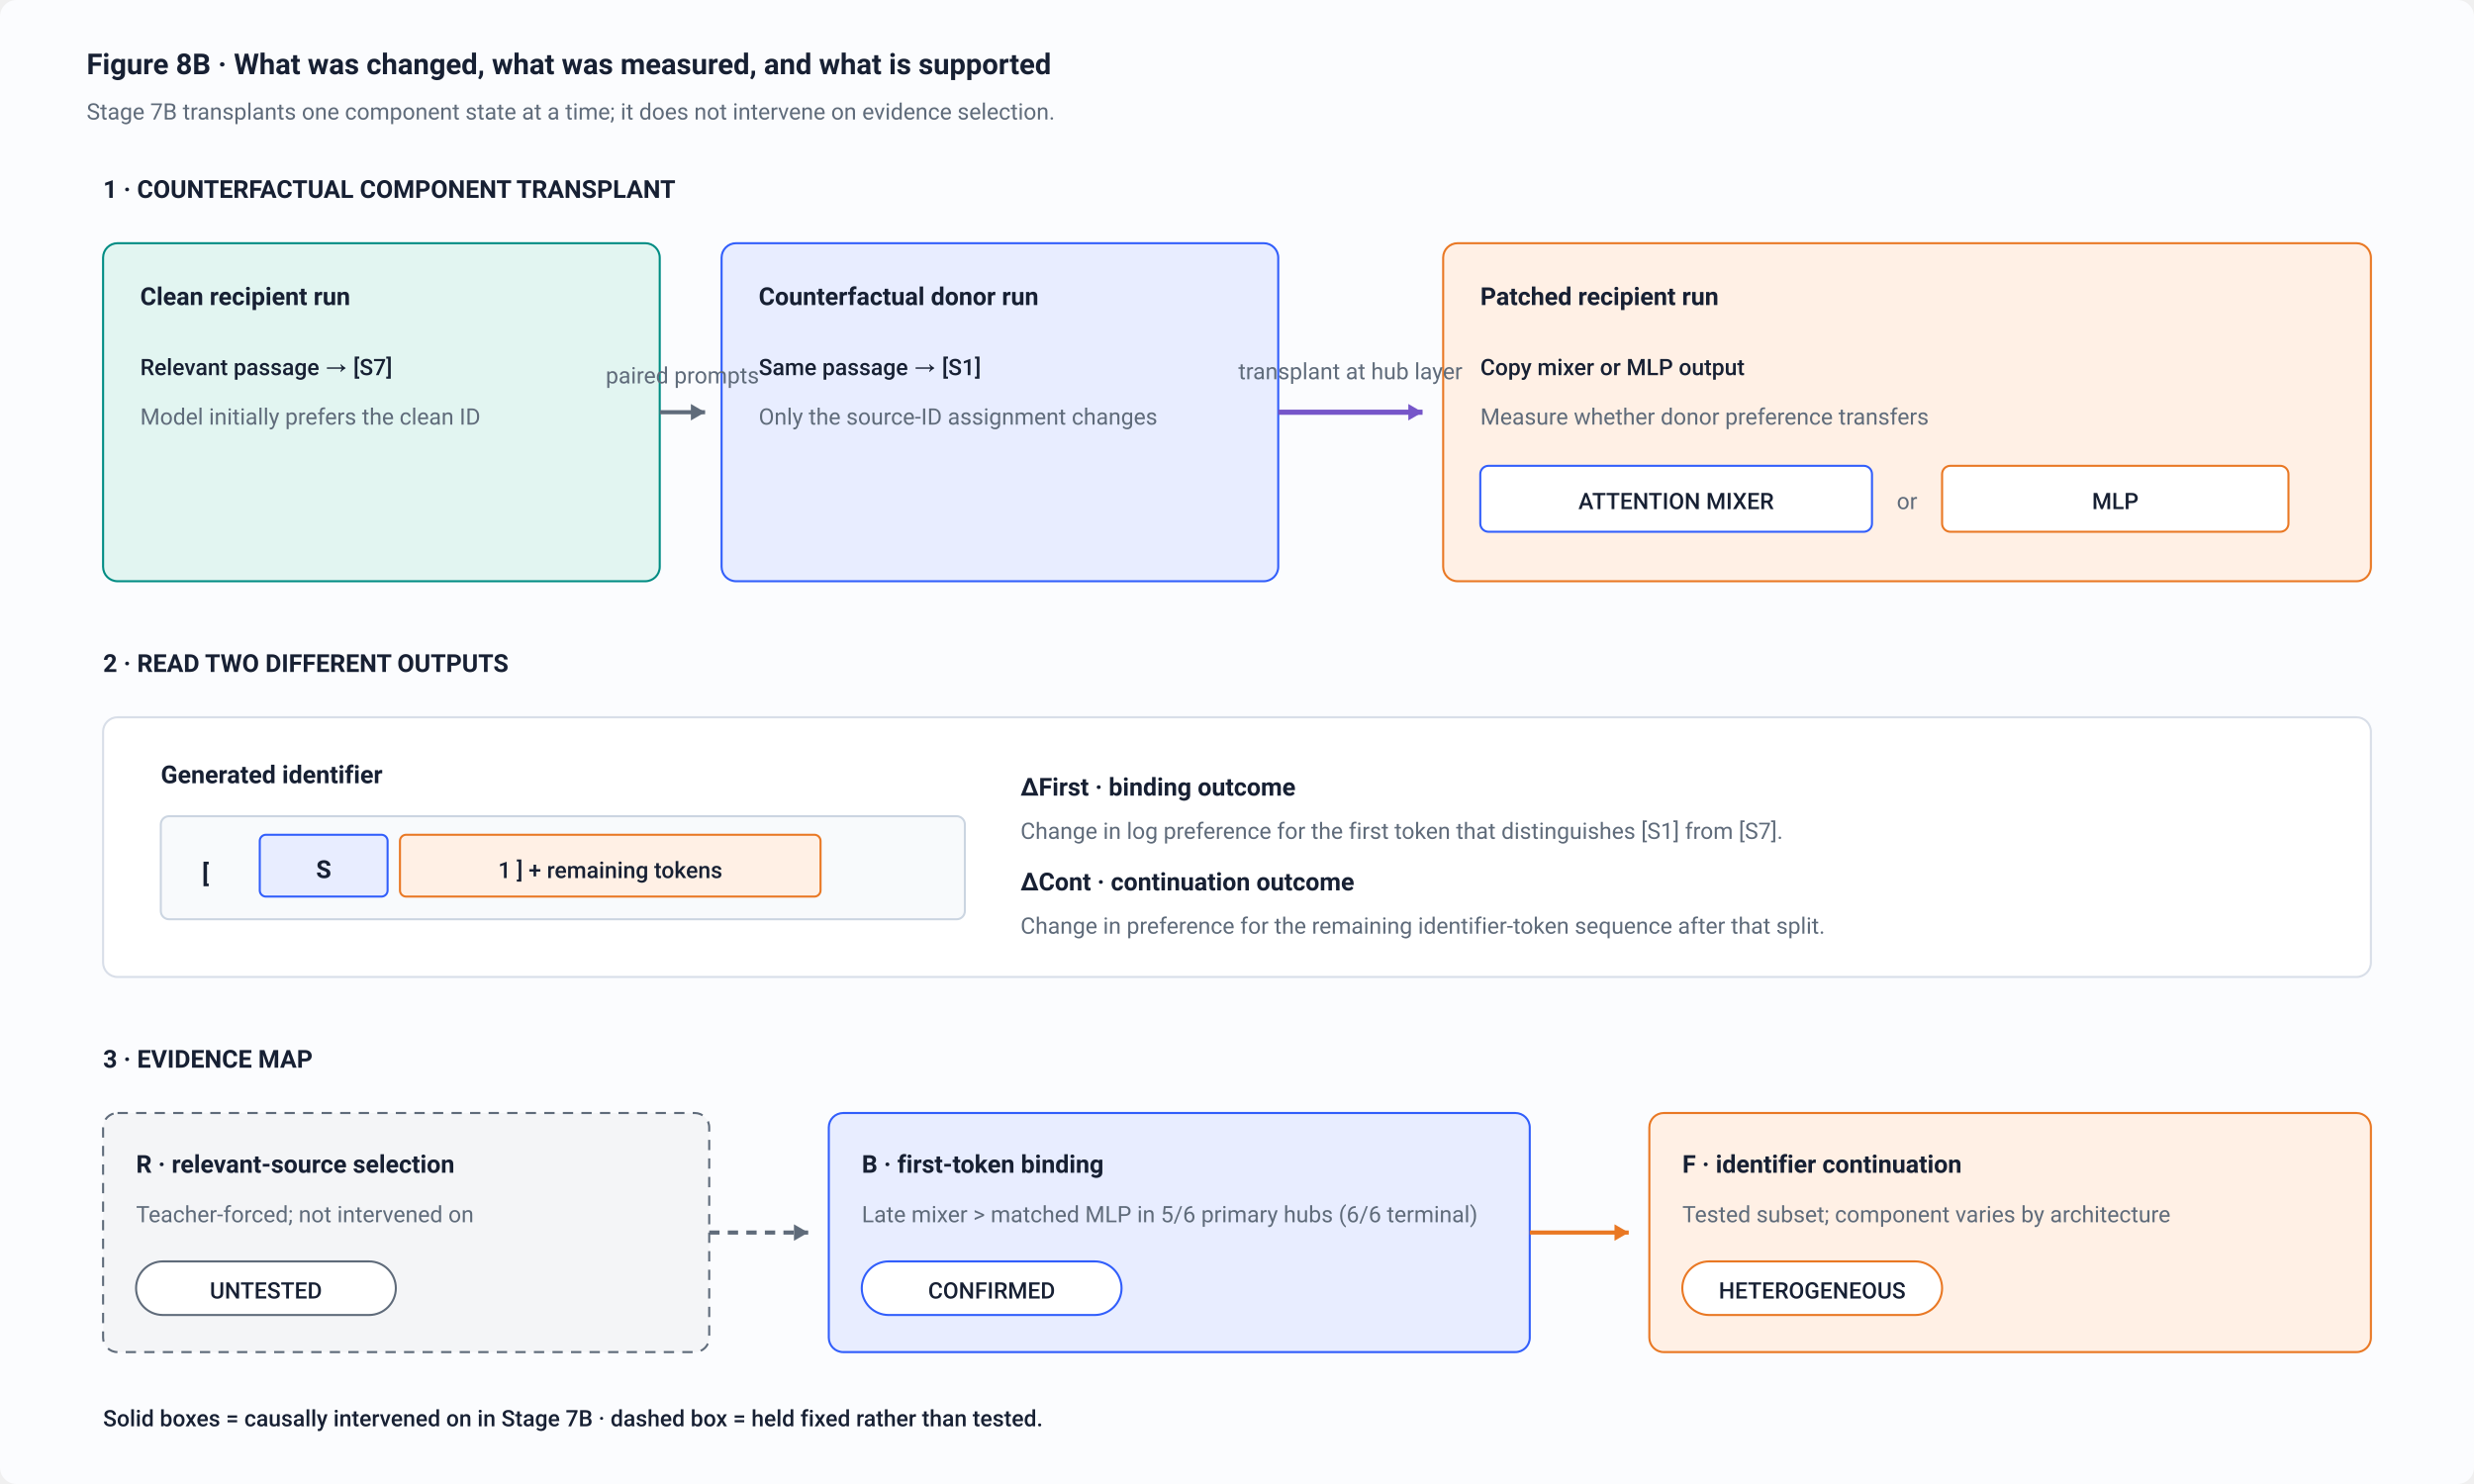
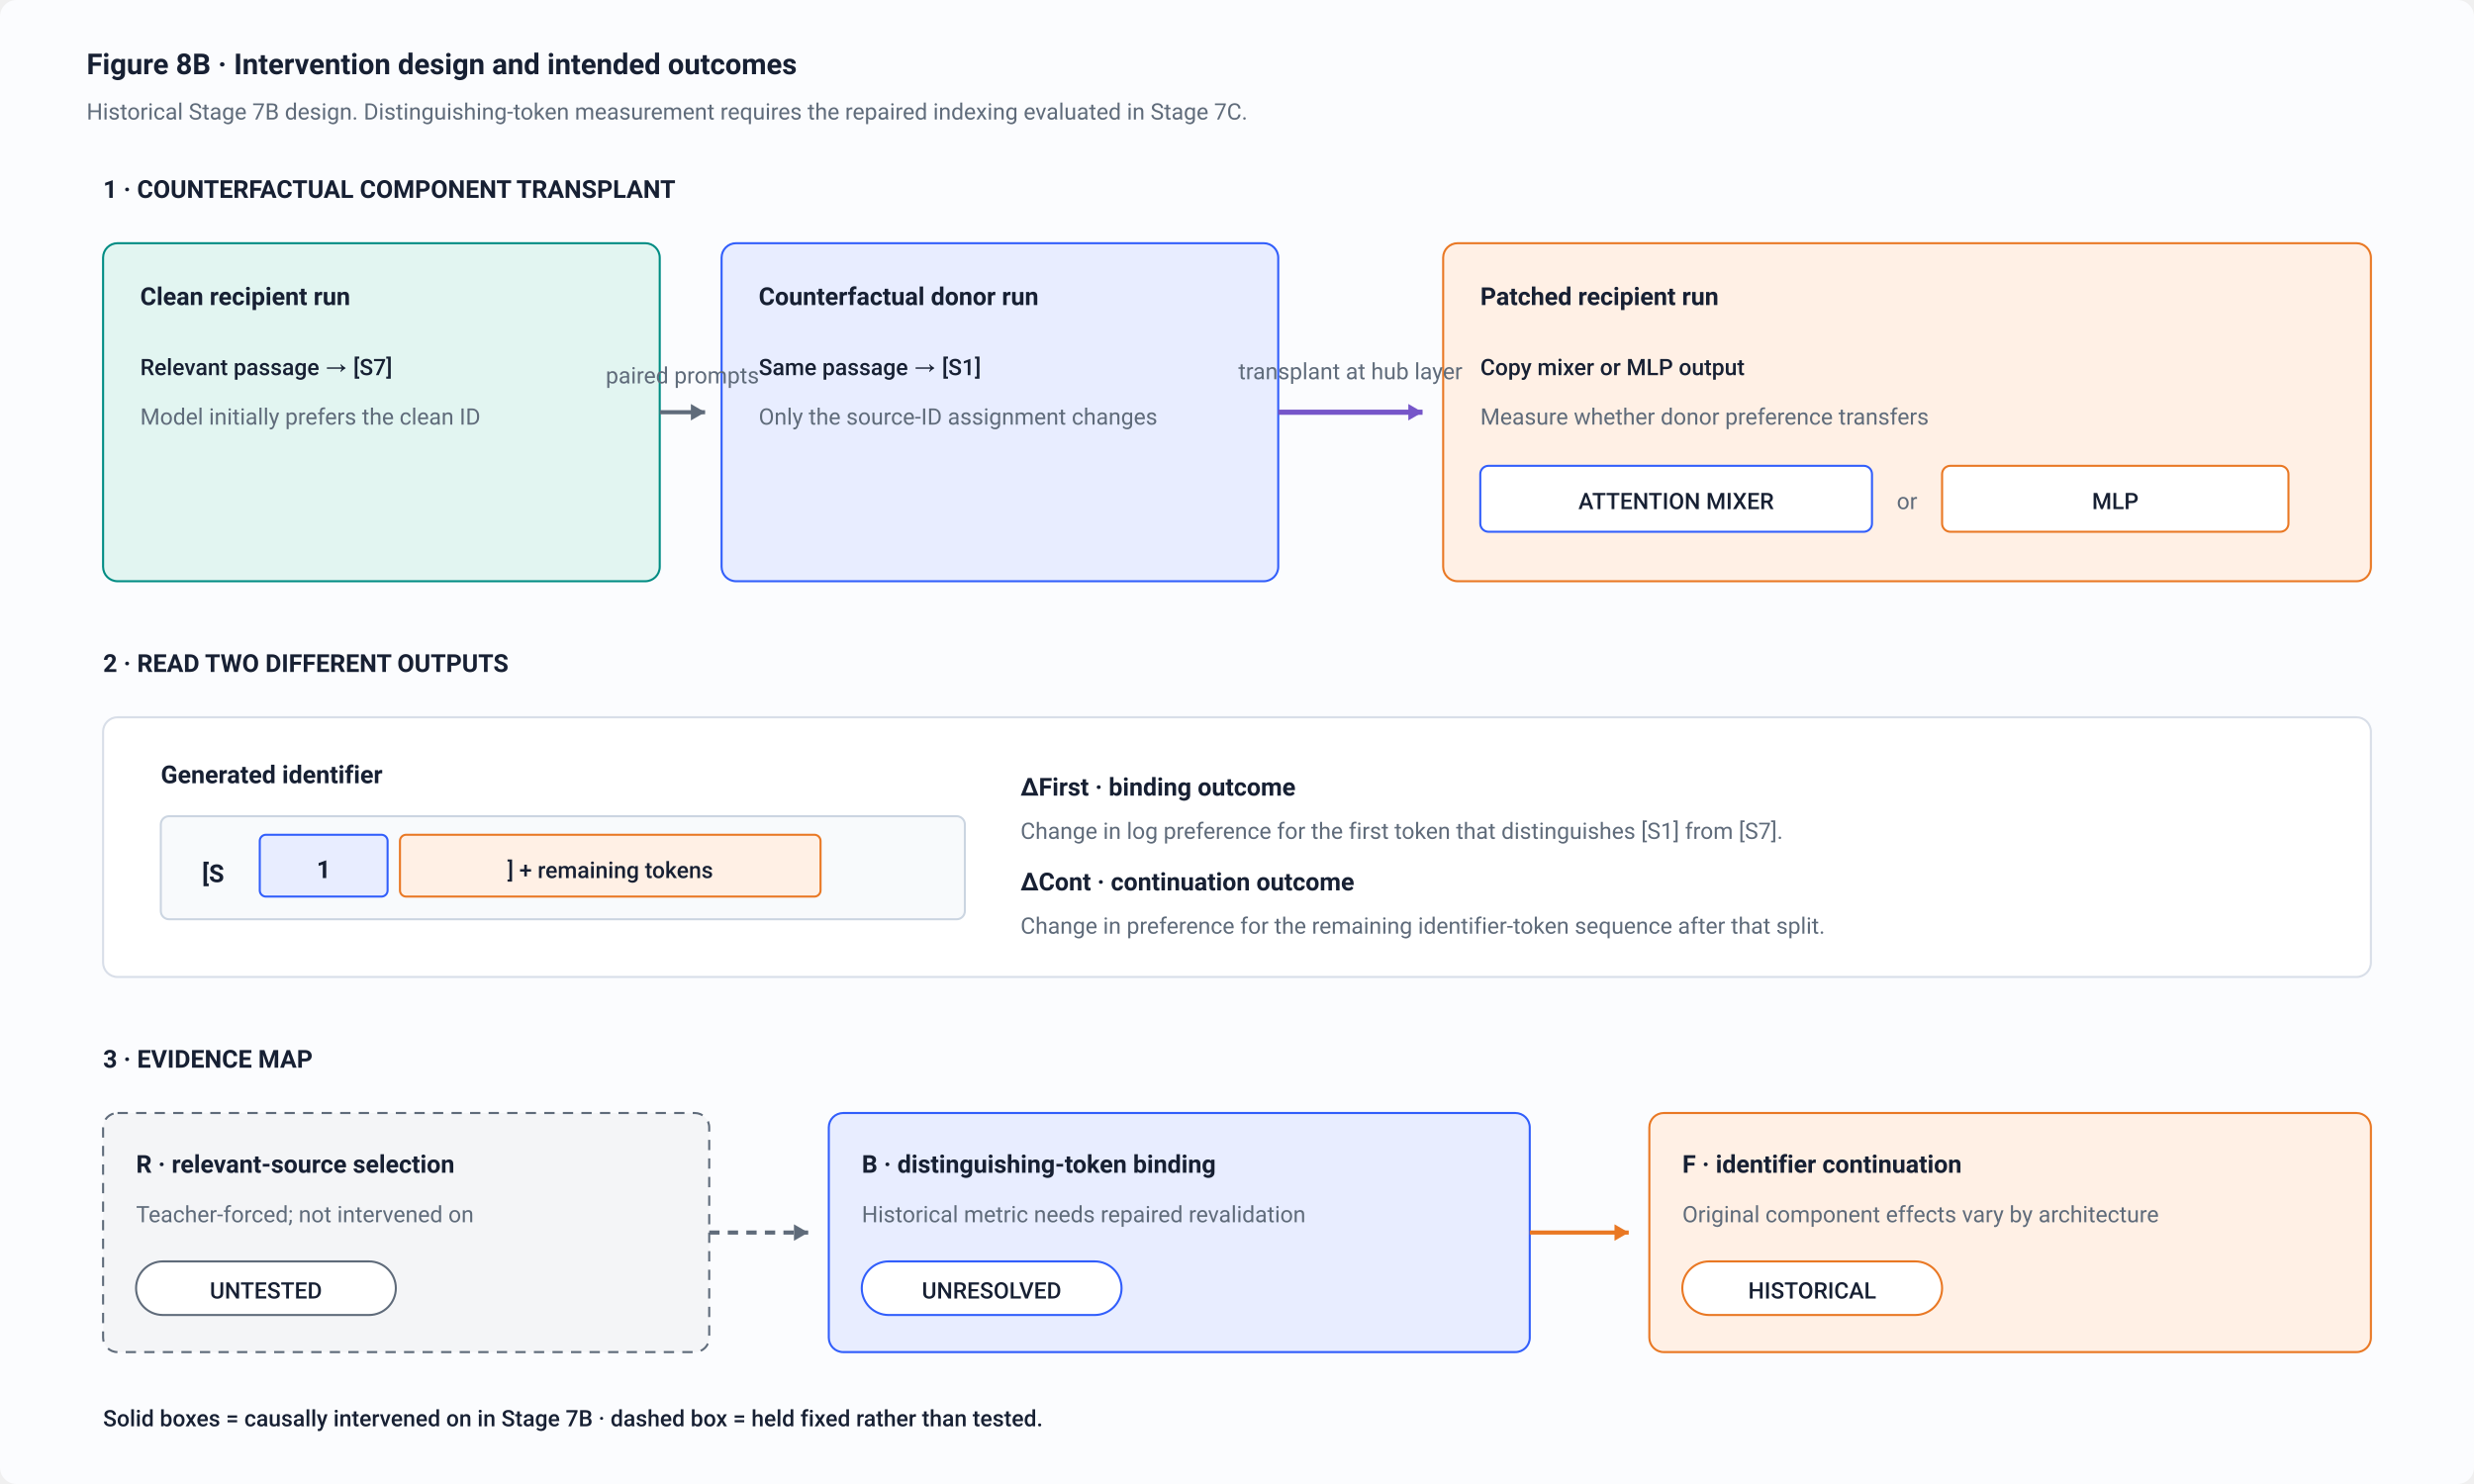
<svg xmlns="http://www.w3.org/2000/svg" viewBox="0 0 1200 720" role="img" aria-labelledby="title desc">
  <style>
text { font-family: -apple-system, BlinkMacSystemFont, "Segoe UI", Roboto, Helvetica, Arial, sans-serif; fill: #172033; }
.axis { stroke: #8c9ba5; stroke-width: 1.2; }
.grid { stroke: #d8dee8; stroke-width: 0.8; stroke-dasharray: 3 3; }
.muted { fill: #5f6b7a; font-size: 11px; }
.title { font-size: 14px; font-weight: 700; }
.label { font-size: 12px; font-weight: 600; }
.legend { font-size: 11px; font-weight: 500; }
</style>
  <rect width="1200" height="720" fill="#fbfcfe" rx="8" />
-   <text x="42.0" y="36.0" class="title">Figure 8B · What was changed, what was measured, and what is supported</text>
-   <text x="42.0" y="58.0" class="muted">Stage 7B transplants one component state at a time; it does not intervene on evidence selection.</text>
+   <text x="42.0" y="36.0" class="title">Figure 8B · Intervention design and intended outcomes</text>
+   <text x="42.0" y="58.0" class="muted">Historical Stage 7B design. Distinguishing-token measurement requires the repaired indexing evaluated in Stage 7C.</text>
  <text x="50.0" y="96.0" class="label">1 · COUNTERFACTUAL COMPONENT TRANSPLANT</text>
  <rect x="50.0" y="118.0" width="270.0" height="164.0" fill="#e2f5f1" stroke="#008c83" rx="7" />
  <text x="68.0" y="148.0" class="label" fill="#008c83">Clean recipient run</text>
  <text x="68.0" y="182.0" class="legend">Relevant passage → [S7]</text>
  <text x="68.0" y="206.0" class="muted">Model initially prefers the clean ID</text>
  <rect x="350.0" y="118.0" width="270.0" height="164.0" fill="#e8edff" stroke="#315efb" rx="7" />
  <text x="368.0" y="148.0" class="label" fill="#315efb">Counterfactual donor run</text>
  <text x="368.0" y="182.0" class="legend">Same passage → [S1]</text>
  <text x="368.0" y="206.0" class="muted">Only the source-ID assignment changes</text>
  <rect x="700.0" y="118.0" width="450.0" height="164.0" fill="#fff0e5" stroke="#e97824" rx="7" />
  <text x="718.0" y="148.0" class="label" fill="#e97824">Patched recipient run</text>
  <text x="718.0" y="182.0" class="legend">Copy mixer or MLP output</text>
  <text x="718.0" y="206.0" class="muted">Measure whether donor preference transfers</text>
  <rect x="718.0" y="226.0" width="190.0" height="32.0" fill="#ffffff" stroke="#315efb" rx="4" />
  <text x="813.0" y="247.0" class="legend" text-anchor="middle" fill="#315efb">ATTENTION MIXER</text>
  <text x="925.0" y="247.0" class="muted" text-anchor="middle">or</text>
  <rect x="942.0" y="226.0" width="168.0" height="32.0" fill="#ffffff" stroke="#e97824" rx="4" />
  <text x="1026.0" y="247.0" class="legend" text-anchor="middle" fill="#e97824">MLP</text>
  <line x1="320.0" y1="200.0" x2="342.0" y2="200.0" stroke="#5f6b7a" stroke-width="2.0" />
  <polygon points="342.0,200.0 335.1,204.0 335.1,196.0" fill="#5f6b7a" stroke="none" stroke-width="1" />
  <text x="331.0" y="186.0" class="muted" text-anchor="middle">paired prompts</text>
  <line x1="620.0" y1="200.0" x2="690.0" y2="200.0" stroke="#7656c9" stroke-width="2.5" />
  <polygon points="690.0,200.0 683.1,204.0 683.1,196.0" fill="#7656c9" stroke="none" stroke-width="1" />
  <text x="655.0" y="184.0" class="muted" text-anchor="middle">transplant at hub layer</text>
  <text x="50.0" y="326.0" class="label">2 · READ TWO DIFFERENT OUTPUTS</text>
  <rect x="50.0" y="348.0" width="1100.0" height="126.0" fill="#ffffff" stroke="#d8dee8" rx="7" />
  <text x="78.0" y="380.0" class="label">Generated identifier</text>
  <rect x="78.0" y="396.0" width="390.0" height="50.0" fill="#f8fafc" stroke="#cbd5e1" rx="4" />
-   <text x="98.0" y="428.0" class="label">[</text>
+   <text x="98.0" y="428.0" class="label">[S</text>
  <rect x="126.0" y="405.0" width="62.0" height="30.0" fill="#e8edff" stroke="#315efb" rx="3" />
-   <text x="157.0" y="426.0" class="label" text-anchor="middle" fill="#315efb">S</text>
+   <text x="157.0" y="426.0" class="label" text-anchor="middle" fill="#315efb">1</text>
  <rect x="194.0" y="405.0" width="204.0" height="30.0" fill="#fff0e5" stroke="#e97824" rx="3" />
-   <text x="296.0" y="426.0" class="legend" text-anchor="middle" fill="#e97824">1 ]  + remaining tokens</text>
+   <text x="296.0" y="426.0" class="legend" text-anchor="middle" fill="#e97824">]  + remaining tokens</text>
  <text x="495.0" y="386.0" class="label" fill="#315efb">ΔFirst · binding outcome</text>
  <text x="495.0" y="407.0" class="muted">Change in log preference for the first token that distinguishes [S1] from [S7].</text>
  <text x="495.0" y="432.0" class="label" fill="#e97824">ΔCont · continuation outcome</text>
  <text x="495.0" y="453.0" class="muted">Change in preference for the remaining identifier-token sequence after that split.</text>
  <text x="50.0" y="518.0" class="label">3 · EVIDENCE MAP</text>
  <rect x="50.0" y="540.0" width="294.0" height="116.0" fill="#f4f5f7" stroke="#5f6b7a" rx="7" stroke-dasharray="5 4" />
  <text x="66.0" y="569.0" class="label" fill="#5f6b7a">R · relevant-source selection</text>
  <text x="66.0" y="593.0" class="muted">Teacher-forced; not intervened on</text>
  <rect x="66.0" y="612.0" width="126.0" height="26.0" fill="#ffffff" stroke="#5f6b7a" rx="13" />
  <text x="129.0" y="630.0" class="legend" text-anchor="middle" fill="#5f6b7a">UNTESTED</text>
  <rect x="402.0" y="540.0" width="340.0" height="116.0" fill="#e8edff" stroke="#315efb" rx="7" />
-   <text x="418.0" y="569.0" class="label" fill="#315efb">B · first-token binding</text>
-   <text x="418.0" y="593.0" class="muted">Late mixer &gt; matched MLP in 5/6 primary hubs (6/6 terminal)</text>
+   <text x="418.0" y="569.0" class="label" fill="#315efb">B · distinguishing-token binding</text>
+   <text x="418.0" y="593.0" class="muted">Historical metric needs repaired revalidation</text>
  <rect x="418.0" y="612.0" width="126.0" height="26.0" fill="#ffffff" stroke="#315efb" rx="13" />
-   <text x="481.0" y="630.0" class="legend" text-anchor="middle" fill="#315efb">CONFIRMED</text>
+   <text x="481.0" y="630.0" class="legend" text-anchor="middle" fill="#315efb">UNRESOLVED</text>
  <rect x="800.0" y="540.0" width="350.0" height="116.0" fill="#fff0e5" stroke="#e97824" rx="7" />
  <text x="816.0" y="569.0" class="label" fill="#e97824">F · identifier continuation</text>
-   <text x="816.0" y="593.0" class="muted">Tested subset; component varies by architecture</text>
+   <text x="816.0" y="593.0" class="muted">Original component effects vary by architecture</text>
  <rect x="816.0" y="612.0" width="126.0" height="26.0" fill="#ffffff" stroke="#e97824" rx="13" />
-   <text x="879.0" y="630.0" class="legend" text-anchor="middle" fill="#e97824">HETEROGENEOUS</text>
+   <text x="879.0" y="630.0" class="legend" text-anchor="middle" fill="#e97824">HISTORICAL</text>
  <line x1="344.0" y1="598.0" x2="392.0" y2="598.0" stroke="#5f6b7a" stroke-width="2.0" stroke-dasharray="5 4" />
  <polygon points="392.0,598.0 385.1,602.0 385.1,594.0" fill="#5f6b7a" stroke="none" stroke-width="1" />
  <line x1="742.0" y1="598.0" x2="790.0" y2="598.0" stroke="#e97824" stroke-width="2.0" />
  <polygon points="790.0,598.0 783.1,602.0 783.1,594.0" fill="#e97824" stroke="none" stroke-width="1" />
  <text x="50.0" y="692.0" class="legend">Solid boxes = causally intervened on in Stage 7B · dashed box = held fixed rather than tested.</text>
</svg>
